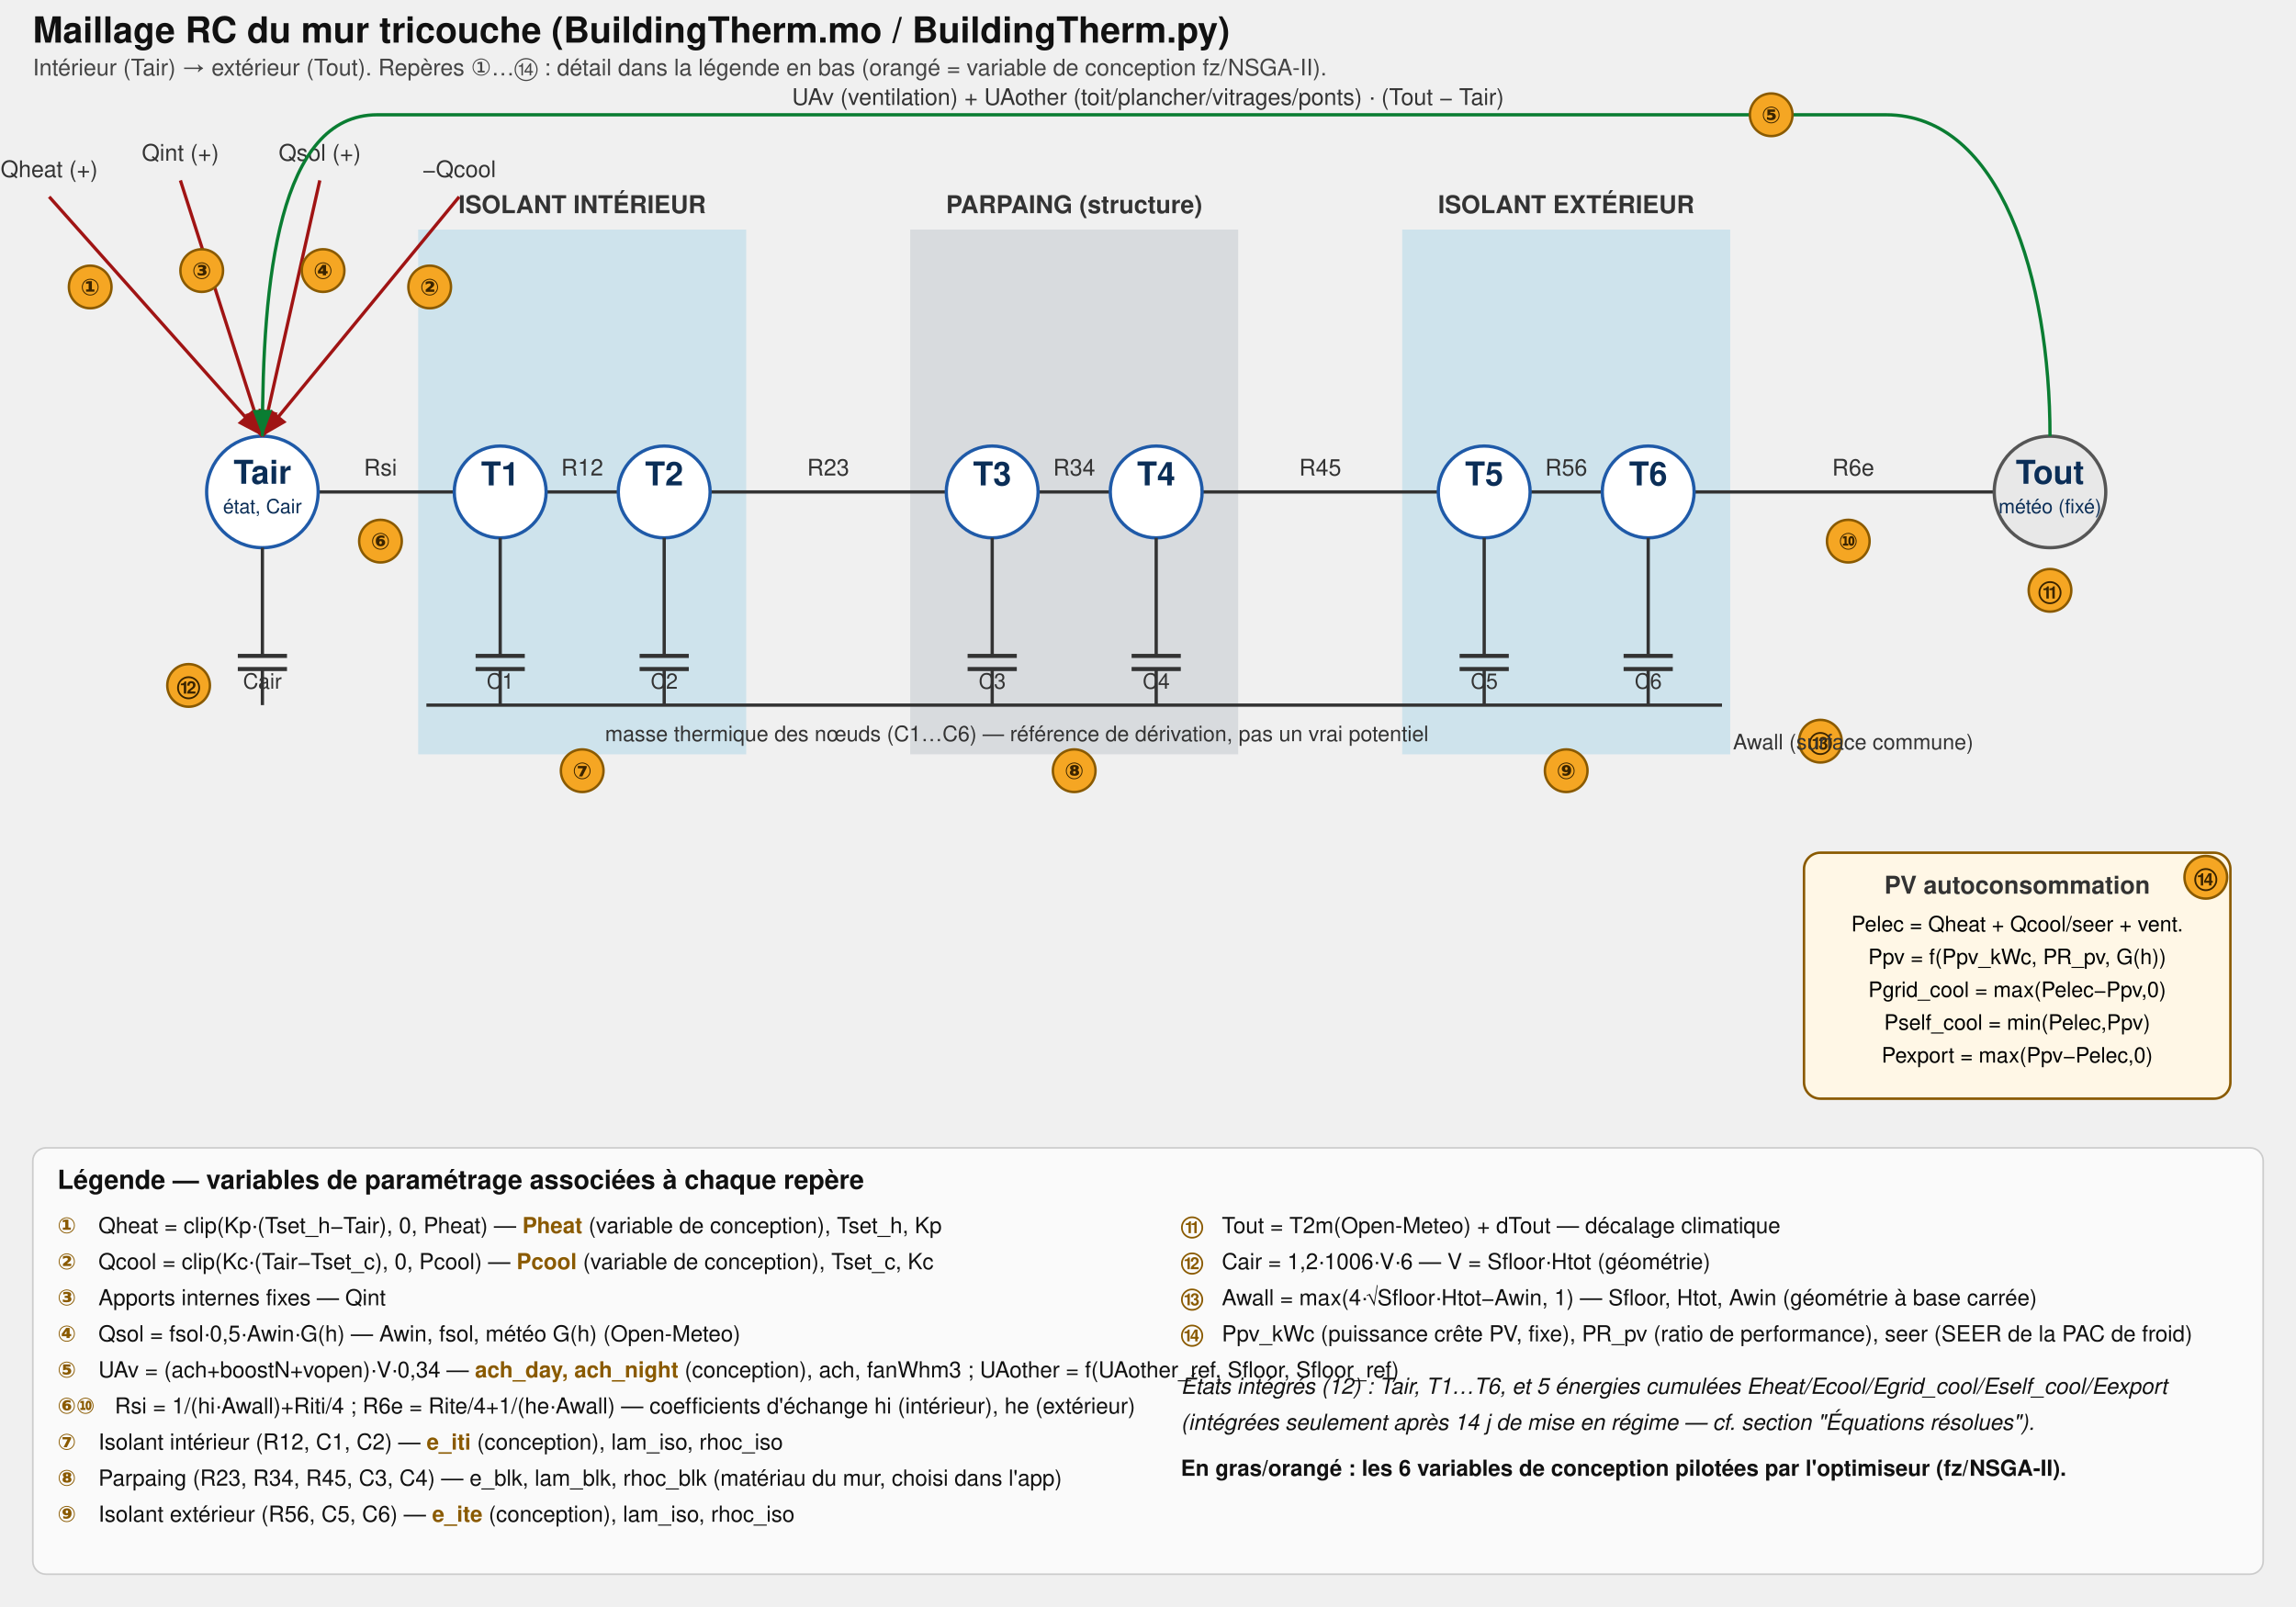
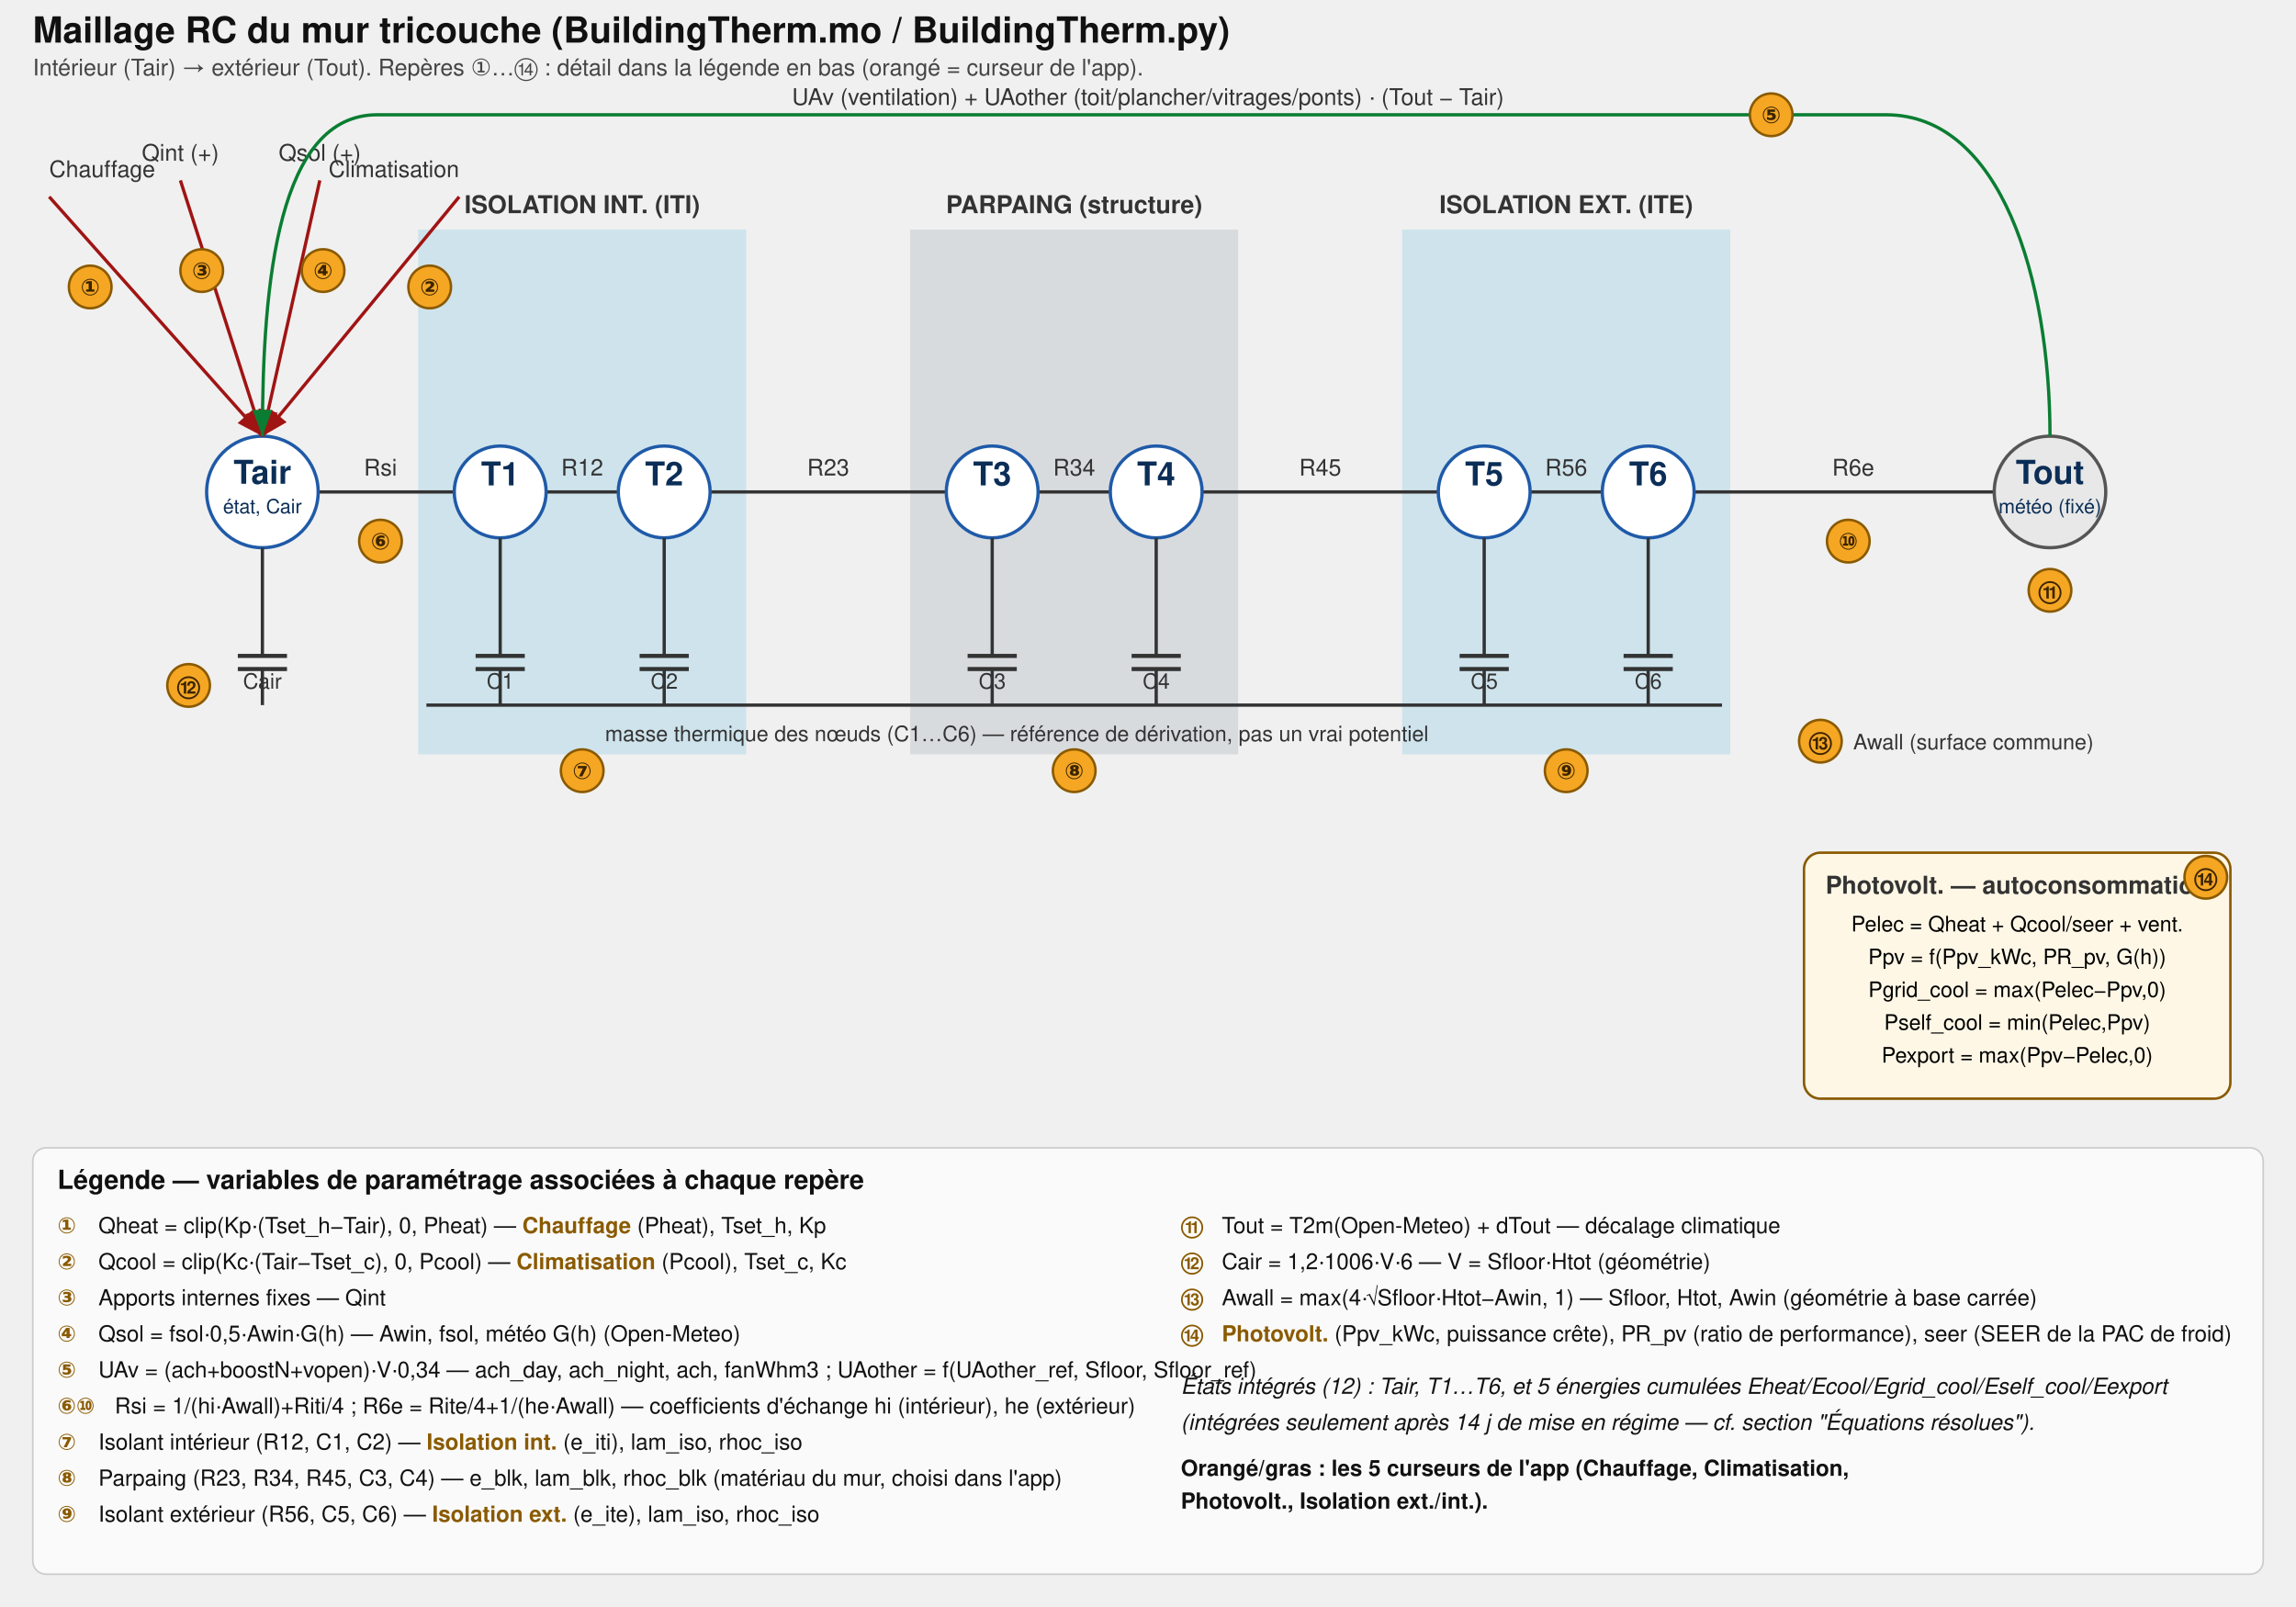
<svg xmlns="http://www.w3.org/2000/svg" viewBox="0 0 1400 980" font-family="Helvetica, Arial, sans-serif">
  <style>
    .node { fill:#ffffff; stroke:#1f5aa8; stroke-width:2; }
    .nodefixed { fill:#e8e8e8; stroke:#555; stroke-width:2; }
    .nodelabel { fill:#0b2e57; font-size:20px; font-weight:bold; text-anchor:middle; }
    .statelabel { fill:#0b2e57; font-size:12px; text-anchor:middle; }
    .wire { stroke:#333; stroke-width:2; fill:none; }
    .rlabel { fill:#333; font-size:14px; text-anchor:middle; }
    .clabel { fill:#333; font-size:13px; text-anchor:middle; }
    .band { opacity:0.35; }
    .bandlabel { font-size:15px; font-weight:bold; text-anchor:middle; fill:#333; }
    .tag { fill:#f5a623; stroke:#8a5a00; stroke-width:1.5; }
    .taglabel { fill:#3a2400; font-size:14px; font-weight:bold; text-anchor:middle; }
    .leader { stroke:#b07800; stroke-width:1.2; stroke-dasharray:3,3; fill:none; }
    .flowarrow { stroke:#a01414; stroke-width:2; fill:none; marker-end:url(#arrowred); }
    .bypassarrow { stroke:#0a7d32; stroke-width:2; fill:none; marker-end:url(#arrowgreen); }
    .title { font-size:22px; font-weight:bold; fill:#111; }
    .legend { font-size:13.5px; fill:#111; }
    .legendnum { font-size:13.5px; font-weight:bold; fill:#8a5a00; }
  </style>
  <defs>
    <marker id="arrowred" markerWidth="10" markerHeight="10" refX="8" refY="3" orient="auto">
      <path d="M0,0 L8,3 L0,6 Z" fill="#a01414" />
    </marker>
    <marker id="arrowgreen" markerWidth="10" markerHeight="10" refX="8" refY="3" orient="auto">
      <path d="M0,0 L8,3 L0,6 Z" fill="#0a7d32" />
    </marker>
  </defs>
  <text x="20" y="26" class="title">Maillage RC du mur tricouche (BuildingTherm.mo / BuildingTherm.py)</text>
-   <text x="20" y="46" font-size="14" fill="#444">Intérieur (Tair) → extérieur (Tout). Repères ①…⑭ : détail dans la légende en bas (orangé = variable de conception fz/NSGA-II).</text>
+   <text x="20" y="46" font-size="14" fill="#444">Intérieur (Tair) → extérieur (Tout). Repères ①…⑭ : détail dans la légende en bas (orangé = curseur de l'app).</text>
  <rect x="255" y="140" width="200" height="320" class="band" fill="#8ecae6" />
-   <text x="355" y="130" class="bandlabel">ISOLANT INTÉRIEUR</text>
+   <text x="355" y="130" class="bandlabel">ISOLATION INT. (ITI)</text>
  <rect x="555" y="140" width="200" height="320" class="band" fill="#adb5bd" />
  <text x="655" y="130" class="bandlabel">PARPAING (structure)</text>
  <rect x="855" y="140" width="200" height="320" class="band" fill="#8ecae6" />
-   <text x="955" y="130" class="bandlabel">ISOLANT EXTÉRIEUR</text>
+   <text x="955" y="130" class="bandlabel">ISOLATION EXT. (ITE)</text>
  <line x1="194" y1="300" x2="1270" y2="300" class="wire" />
  <circle cx="160" cy="300" r="34" class="node" />
  <text x="160" y="295" class="nodelabel">Tair</text>
  <text x="160" y="313" class="statelabel">état, Cair</text>
  <circle cx="305" cy="300" r="28" class="node" />
  <text x="305" y="296" class="nodelabel">T1</text>
  <circle cx="405" cy="300" r="28" class="node" />
  <text x="405" y="296" class="nodelabel">T2</text>
  <circle cx="605" cy="300" r="28" class="node" />
  <text x="605" y="296" class="nodelabel">T3</text>
  <circle cx="705" cy="300" r="28" class="node" />
  <text x="705" y="296" class="nodelabel">T4</text>
  <circle cx="905" cy="300" r="28" class="node" />
  <text x="905" y="296" class="nodelabel">T5</text>
  <circle cx="1005" cy="300" r="28" class="node" />
  <text x="1005" y="296" class="nodelabel">T6</text>
  <circle cx="1250" cy="300" r="34" class="nodefixed" />
  <text x="1250" y="295" class="nodelabel" fill="#333">Tout</text>
  <text x="1250" y="313" class="statelabel" fill="#333">météo (fixé)</text>
  <text x="232" y="290" class="rlabel">Rsi</text>
  <text x="355" y="290" class="rlabel">R12</text>
  <text x="505" y="290" class="rlabel">R23</text>
  <text x="655" y="290" class="rlabel">R34</text>
  <text x="805" y="290" class="rlabel">R45</text>
  <text x="955" y="290" class="rlabel">R56</text>
  <text x="1130" y="290" class="rlabel">R6e</text>
  <line x1="305" y1="328" x2="305" y2="400" class="wire" />
  <line x1="405" y1="328" x2="405" y2="400" class="wire" />
  <line x1="605" y1="328" x2="605" y2="400" class="wire" />
  <line x1="705" y1="328" x2="705" y2="400" class="wire" />
  <line x1="905" y1="328" x2="905" y2="400" class="wire" />
  <line x1="1005" y1="328" x2="1005" y2="400" class="wire" />
  <g stroke="#333" stroke-width="2.5">
    <line x1="290" y1="400" x2="320" y2="400" />
    <line x1="290" y1="408" x2="320" y2="408" />
    <line x1="390" y1="400" x2="420" y2="400" />
    <line x1="390" y1="408" x2="420" y2="408" />
    <line x1="590" y1="400" x2="620" y2="400" />
    <line x1="590" y1="408" x2="620" y2="408" />
    <line x1="690" y1="400" x2="720" y2="400" />
    <line x1="690" y1="408" x2="720" y2="408" />
    <line x1="890" y1="400" x2="920" y2="400" />
    <line x1="890" y1="408" x2="920" y2="408" />
    <line x1="990" y1="400" x2="1020" y2="400" />
    <line x1="990" y1="408" x2="1020" y2="408" />
  </g>
  <line x1="305" y1="408" x2="305" y2="430" class="wire" />
  <line x1="405" y1="408" x2="405" y2="430" class="wire" />
  <line x1="605" y1="408" x2="605" y2="430" class="wire" />
  <line x1="705" y1="408" x2="705" y2="430" class="wire" />
  <line x1="905" y1="408" x2="905" y2="430" class="wire" />
  <line x1="1005" y1="408" x2="1005" y2="430" class="wire" />
  <line x1="260" y1="430" x2="1050" y2="430" class="wire" />
  <text x="620" y="452" class="clabel">masse thermique des nœuds (C1…C6) — référence de dérivation, pas un vrai potentiel</text>
  <circle cx="1110" cy="452" r="13" class="tag" />
  <text x="1110" y="457" class="taglabel">⑬</text>
-   <text x="1130" y="457" class="clabel" text-anchor="start">Awall (surface commune)</text>
+   <text x="1130" y="457" class="clabel" style="text-anchor:start">Awall (surface commune)</text>
  <text x="305" y="422" class="clabel" dy="-2">C1</text>
  <text x="405" y="422" class="clabel" dy="-2">C2</text>
  <text x="605" y="422" class="clabel" dy="-2">C3</text>
  <text x="705" y="422" class="clabel" dy="-2">C4</text>
  <text x="905" y="422" class="clabel" dy="-2">C5</text>
  <text x="1005" y="422" class="clabel" dy="-2">C6</text>
  <line x1="160" y1="334" x2="160" y2="400" class="wire" />
  <g stroke="#333" stroke-width="2.5">
    <line x1="145" y1="400" x2="175" y2="400" />
    <line x1="145" y1="408" x2="175" y2="408" />
  </g>
  <line x1="160" y1="408" x2="160" y2="430" class="wire" />
  <text x="160" y="422" class="clabel" dy="-2">Cair</text>
  <path d="M30,120 L160,266" class="flowarrow" />
-   <text x="30" y="108" class="rlabel" fill="#a01414" text-anchor="start">Qheat (+)</text>
+   <text x="30" y="108" class="rlabel" fill="#a01414" style="text-anchor:start">Chauffage</text>
  <circle cx="55" cy="175" r="13" class="tag" />
  <text x="55" y="180" class="taglabel">①</text>
  <path d="M110,110 L160,266" class="flowarrow" />
  <text x="110" y="98" class="rlabel" fill="#a01414" text-anchor="middle">Qint (+)</text>
  <circle cx="123" cy="165" r="13" class="tag" />
  <text x="123" y="170" class="taglabel">③</text>
  <path d="M195,110 L160,266" class="flowarrow" />
  <text x="195" y="98" class="rlabel" fill="#a01414" text-anchor="middle">Qsol (+)</text>
  <circle cx="197" cy="165" r="13" class="tag" />
  <text x="197" y="170" class="taglabel">④</text>
  <path d="M280,120 L160,266" class="flowarrow" />
-   <text x="280" y="108" class="rlabel" fill="#a01414" text-anchor="end">−Qcool</text>
+   <text x="280" y="108" class="rlabel" fill="#a01414" style="text-anchor:end">Climatisation</text>
  <circle cx="262" cy="175" r="13" class="tag" />
  <text x="262" y="180" class="taglabel">②</text>
  <path d="M1250,266 C1250,170 1220,70 1150,70 L230,70 C170,70 160,170 160,266" class="bypassarrow" />
  <text x="700" y="64" class="rlabel" fill="#0a7d32" text-anchor="middle">UAv (ventilation) + UAother (toit/plancher/vitrages/ponts) · (Tout − Tair)</text>
  <circle cx="1080" cy="70" r="13" fill="#f5a623" stroke="#8a5a00" stroke-width="1.5" />
  <text x="1080" y="75" class="taglabel">⑤</text>
  <circle cx="232" cy="330" r="13" class="tag" />
  <text x="232" y="335" class="taglabel">⑥</text>
  <circle cx="355" cy="470" r="13" class="tag" />
  <text x="355" y="475" class="taglabel">⑦</text>
  <circle cx="655" cy="470" r="13" class="tag" />
  <text x="655" y="475" class="taglabel">⑧</text>
  <circle cx="955" cy="470" r="13" class="tag" />
  <text x="955" y="475" class="taglabel">⑨</text>
  <circle cx="1127" cy="330" r="13" class="tag" />
  <text x="1127" y="335" class="taglabel">⑩</text>
  <circle cx="1250" cy="360" r="13" class="tag" />
  <text x="1250" y="365" class="taglabel">⑪</text>
  <circle cx="115" cy="418" r="13" class="tag" />
  <text x="115" y="423" class="taglabel">⑫</text>
  <rect x="1100" y="520" width="260" height="150" rx="10" fill="#fff7e6" stroke="#8a5a00" stroke-width="1.5" />
-   <text x="1230" y="545" class="bandlabel" fill="#8a5a00">PV autoconsommation</text>
+   <text x="1230" y="545" class="bandlabel" fill="#8a5a00">Photovolt. — autoconsommation</text>
  <text x="1230" y="568" font-size="13" text-anchor="middle">Pelec = Qheat + Qcool/seer + vent.</text>
  <text x="1230" y="588" font-size="13" text-anchor="middle">Ppv = f(Ppv_kWc, PR_pv, G(h))</text>
  <text x="1230" y="608" font-size="13" text-anchor="middle">Pgrid_cool = max(Pelec−Ppv,0)</text>
  <text x="1230" y="628" font-size="13" text-anchor="middle">Pself_cool = min(Pelec,Ppv)</text>
  <text x="1230" y="648" font-size="13" text-anchor="middle">Pexport = max(Ppv−Pelec,0)</text>
  <circle cx="1345" cy="535" r="13" class="tag" />
  <text x="1345" y="540" class="taglabel">⑭</text>
  <rect x="20" y="700" width="1360" height="260" rx="8" fill="#fafafa" stroke="#ccc" />
  <text x="35" y="725" font-size="16" font-weight="bold" fill="#111">Légende — variables de paramétrage associées à chaque repère</text>
  <text x="35" y="752" class="legendnum">①</text>
-   <text x="60" y="752" class="legend">Qheat = clip(Kp·(Tset_h−Tair), 0, Pheat) — <tspan fill="#8a5a00" font-weight="bold">Pheat</tspan> (variable de conception), Tset_h, Kp</text>
+   <text x="60" y="752" class="legend">Qheat = clip(Kp·(Tset_h−Tair), 0, Pheat) — <tspan fill="#8a5a00" font-weight="bold">Chauffage</tspan> (Pheat), Tset_h, Kp</text>
  <text x="35" y="774" class="legendnum">②</text>
-   <text x="60" y="774" class="legend">Qcool = clip(Kc·(Tair−Tset_c), 0, Pcool) — <tspan fill="#8a5a00" font-weight="bold">Pcool</tspan> (variable de conception), Tset_c, Kc</text>
+   <text x="60" y="774" class="legend">Qcool = clip(Kc·(Tair−Tset_c), 0, Pcool) — <tspan fill="#8a5a00" font-weight="bold">Climatisation</tspan> (Pcool), Tset_c, Kc</text>
  <text x="35" y="796" class="legendnum">③</text>
  <text x="60" y="796" class="legend">Apports internes fixes — Qint</text>
  <text x="35" y="818" class="legendnum">④</text>
  <text x="60" y="818" class="legend">Qsol = fsol·0,5·Awin·G(h) — Awin, fsol, météo G(h) (Open-Meteo)</text>
  <text x="35" y="840" class="legendnum">⑤</text>
-   <text x="60" y="840" class="legend">UAv = (ach+boostN+vopen)·V·0,34 — <tspan fill="#8a5a00" font-weight="bold">ach_day, ach_night</tspan> (conception), ach, fanWhm3 ; UAother = f(UAother_ref, Sfloor, Sfloor_ref)</text>
+   <text x="60" y="840" class="legend">UAv = (ach+boostN+vopen)·V·0,34 — ach_day, ach_night, ach, fanWhm3 ; UAother = f(UAother_ref, Sfloor, Sfloor_ref)</text>
  <text x="35" y="862" class="legendnum">⑥⑩</text>
  <text x="70" y="862" class="legend">Rsi = 1/(hi·Awall)+Riti/4 ; R6e = Rite/4+1/(he·Awall) — coefficients d'échange hi (intérieur), he (extérieur)</text>
  <text x="35" y="884" class="legendnum">⑦</text>
-   <text x="60" y="884" class="legend">Isolant intérieur (R12, C1, C2) — <tspan fill="#8a5a00" font-weight="bold">e_iti</tspan> (conception), lam_iso, rhoc_iso</text>
+   <text x="60" y="884" class="legend">Isolant intérieur (R12, C1, C2) — <tspan fill="#8a5a00" font-weight="bold">Isolation int.</tspan> (e_iti), lam_iso, rhoc_iso</text>
  <text x="35" y="906" class="legendnum">⑧</text>
  <text x="60" y="906" class="legend">Parpaing (R23, R34, R45, C3, C4) — e_blk, lam_blk, rhoc_blk (matériau du mur, choisi dans l'app)</text>
  <text x="35" y="928" class="legendnum">⑨</text>
-   <text x="60" y="928" class="legend">Isolant extérieur (R56, C5, C6) — <tspan fill="#8a5a00" font-weight="bold">e_ite</tspan> (conception), lam_iso, rhoc_iso</text>
+   <text x="60" y="928" class="legend">Isolant extérieur (R56, C5, C6) — <tspan fill="#8a5a00" font-weight="bold">Isolation ext.</tspan> (e_ite), lam_iso, rhoc_iso</text>
  <text x="720" y="752" class="legendnum">⑪</text>
  <text x="745" y="752" class="legend">Tout = T2m(Open-Meteo) + dTout — décalage climatique</text>
  <text x="720" y="774" class="legendnum">⑫</text>
  <text x="745" y="774" class="legend">Cair = 1,2·1006·V·6 — V = Sfloor·Htot (géométrie)</text>
  <text x="720" y="796" class="legendnum">⑬</text>
  <text x="745" y="796" class="legend">Awall = max(4·√Sfloor·Htot−Awin, 1) — Sfloor, Htot, Awin (géométrie à base carrée)</text>
  <text x="720" y="818" class="legendnum">⑭</text>
-   <text x="745" y="818" class="legend">Ppv_kWc (puissance crête PV, fixe), PR_pv (ratio de performance), seer (SEER de la PAC de froid)</text>
+   <text x="745" y="818" class="legend">
+     <tspan fill="#8a5a00" font-weight="bold">Photovolt.</tspan> (Ppv_kWc, puissance crête), PR_pv (ratio de performance), seer (SEER de la PAC de froid)</text>
  <text x="720" y="850" class="legend" font-style="italic">États intégrés (12) : Tair, T1…T6, et 5 énergies cumulées Eheat/Ecool/Egrid_cool/Eself_cool/Eexport</text>
  <text x="720" y="872" class="legend" font-style="italic">(intégrées seulement après 14 j de mise en régime — cf. section "Équations résolues").</text>
-   <text x="720" y="900" class="legend" font-weight="bold">En gras/orangé : les 6 variables de conception pilotées par l'optimiseur (fz/NSGA-II).</text>
+   <text x="720" y="900" class="legend" font-weight="bold">Orangé/gras : les 5 curseurs de l'app (Chauffage, Climatisation,</text>
+   <text x="720" y="920" class="legend" font-weight="bold">Photovolt., Isolation ext./int.).</text>
</svg>
